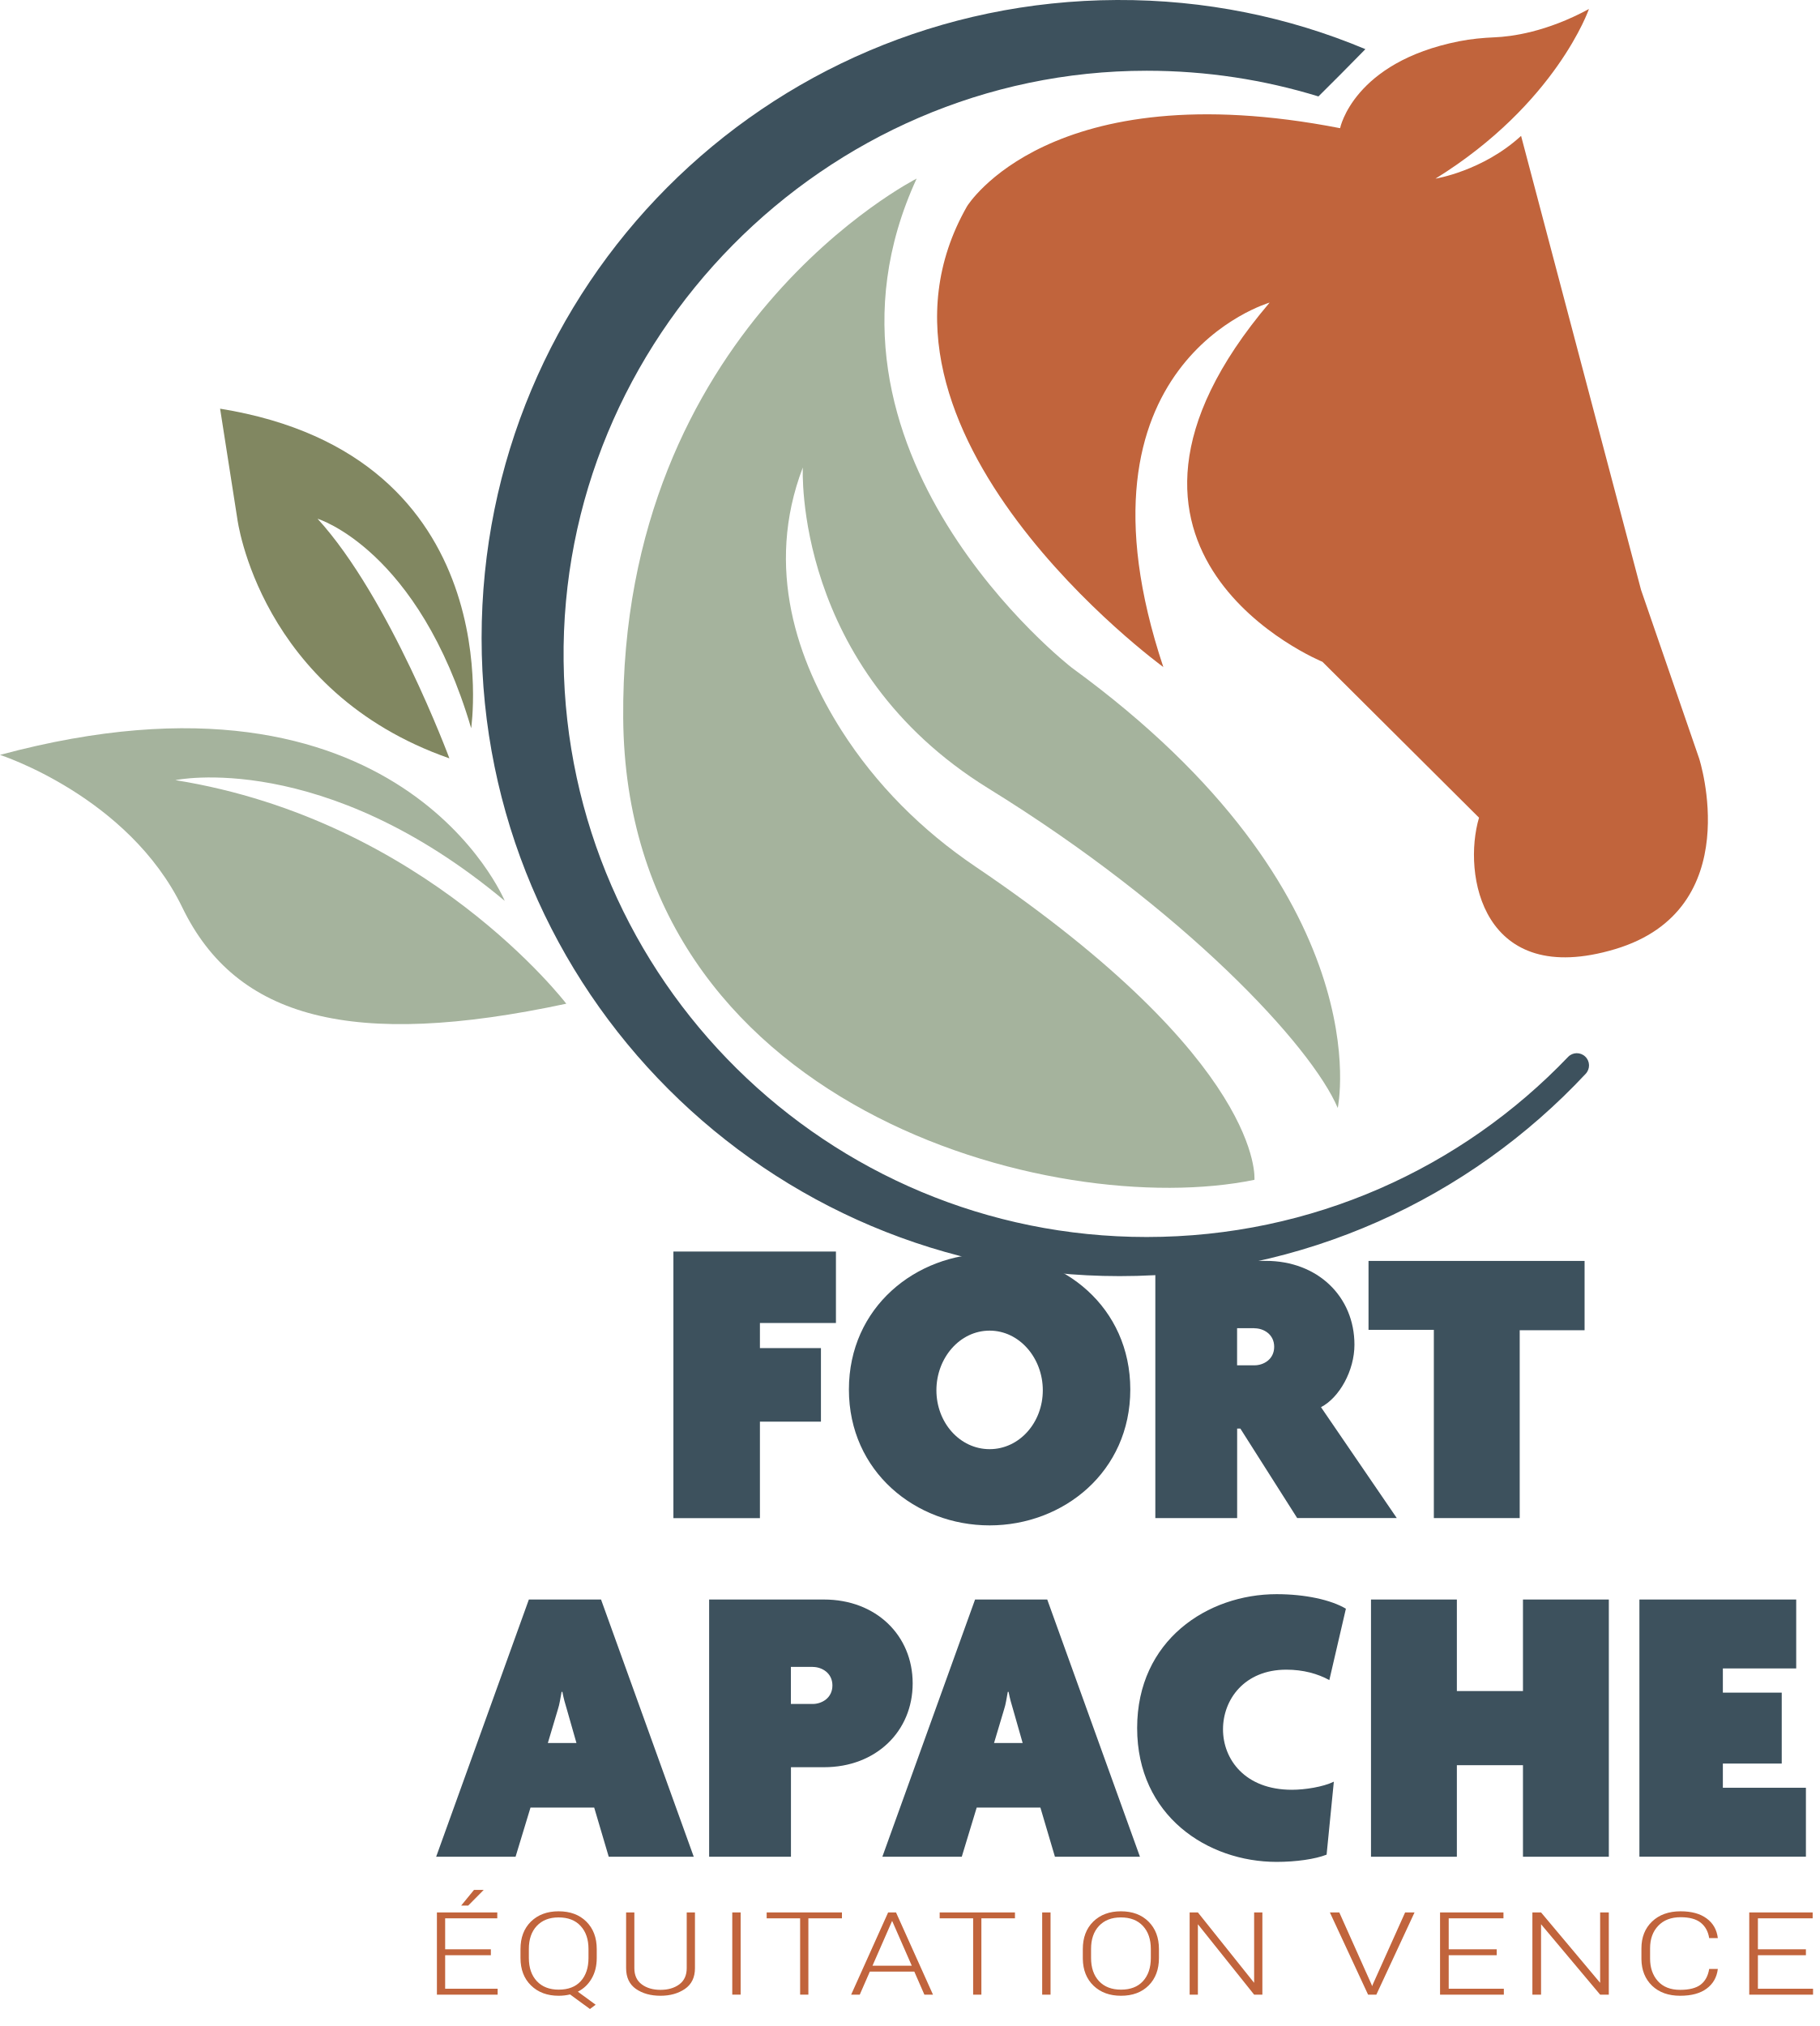
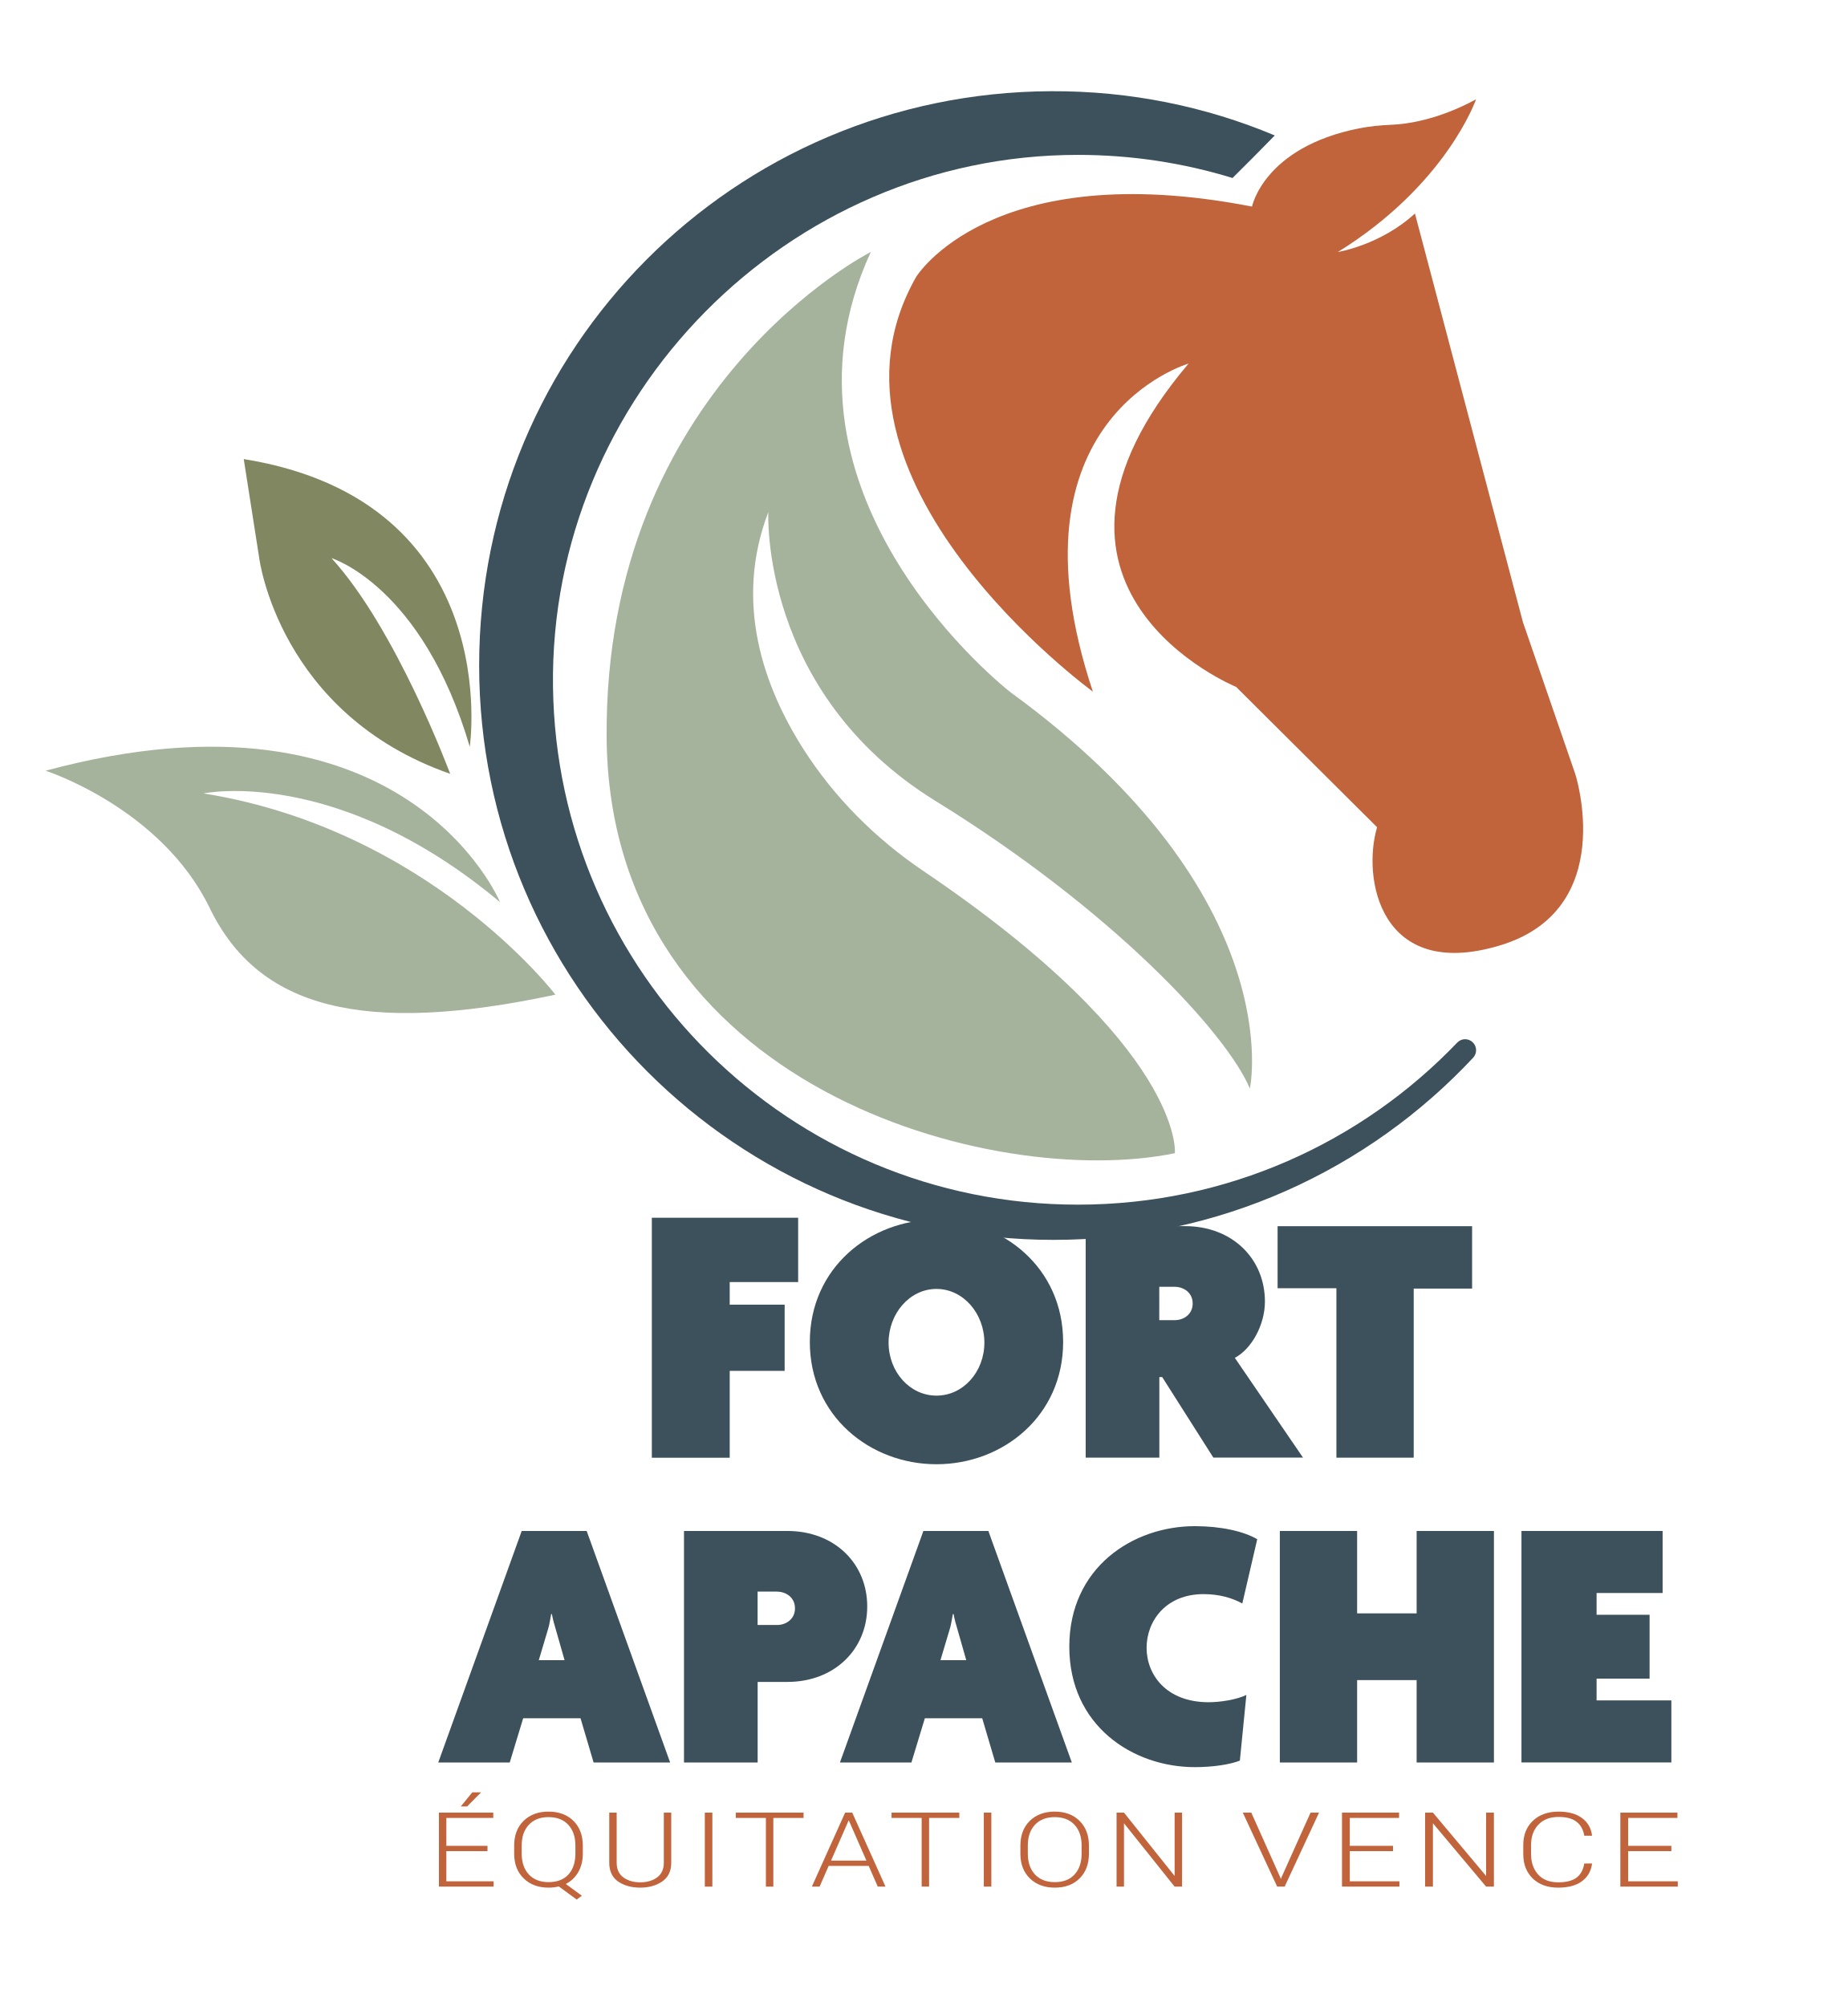
- <svg xmlns="http://www.w3.org/2000/svg" id="Calque_1" data-name="Calque 1" viewBox="0 0 279.12 310.73">
+ <svg xmlns="http://www.w3.org/2000/svg" overflow="visible" id="Calque_1" data-name="Calque 1" viewBox="-7.77 -15.54 314.80 341.80">
  <defs>
    <style>
      .cls-1 {
        letter-spacing: .07em;
      }

      .cls-1, .cls-2, .cls-3 {
        fill: #c1643c;
      }

      .cls-1, .cls-3 {
        font-family: Roboto-Light, Roboto;
        font-size: 17.74px;
        font-weight: 300;
      }

      .cls-4 {
        fill: #818761;
      }

      .cls-5 {
        fill: #a5b39d;
      }

      .cls-6 {
        letter-spacing: .07em;
      }

      .cls-7 {
        letter-spacing: .06em;
      }

      .cls-8 {
        fill: #3d515d;
      }

      .cls-9 {
        letter-spacing: .03em;
      }

      .cls-10 {
        letter-spacing: 0em;
      }
    </style>
  </defs>
  <g>
    <path class="cls-8" d="M116.56,202.91v3.85h9.36v11.28h-9.36v14.8h-13.27v-40.89h24.93v10.96h-11.66Z" />
    <path class="cls-8" d="M151.79,233.95c-11.31,0-21.58-8.22-21.58-20.84s10.26-20.84,21.58-20.84,21.58,8.22,21.58,20.84-10.26,20.84-21.58,20.84ZM151.79,204.08c-4.58,0-8.16,4.2-8.16,9.15s3.59,9.03,8.16,9.03,8.16-4.08,8.16-9.03-3.59-9.15-8.16-9.15Z" />
    <path class="cls-8" d="M198.97,232.83l-8.72-13.73h-.49v13.73h-12.55v-39.45h16.94c7.98,0,13.6,5.5,13.6,12.86,0,3.96-2.29,8.1-5.13,9.58l11.62,17h-15.27ZM192.41,203.71h-2.66v5.69h2.66c1.42,0,3.03-.93,3.03-2.84s-1.61-2.84-3.03-2.84Z" />
    <path class="cls-8" d="M233.1,204.02v28.81h-13.17v-28.87h-10.02v-10.57h33.14v10.63h-9.95Z" />
    <path class="cls-8" d="M93.37,284.77l-2.23-7.54h-9.77l-2.29,7.54h-12.18l14.22-39.45h11.07l14.22,39.45h-13.05ZM86.94,262.14c-.25-.8-.49-1.67-.68-2.66h-.12c-.19.99-.31,1.92-.56,2.66l-1.55,5.19h4.39l-1.48-5.19Z" />
    <path class="cls-8" d="M126.39,271.04h-5.07v13.73h-12.55v-39.45h17.62c7.98,0,13.6,5.5,13.6,12.86s-5.63,12.86-13.6,12.86ZM124.65,255.65h-3.34v5.69h3.34c1.42,0,3.03-.93,3.03-2.84s-1.61-2.84-3.03-2.84Z" />
    <path class="cls-8" d="M161.81,284.77l-2.23-7.54h-9.77l-2.29,7.54h-12.18l14.22-39.45h11.07l14.22,39.45h-13.05ZM155.38,262.14c-.25-.8-.49-1.67-.68-2.66h-.12c-.19.99-.31,1.92-.56,2.66l-1.55,5.19h4.39l-1.48-5.19Z" />
    <path class="cls-8" d="M203.92,257.69c-1.79-.99-4.02-1.61-6.62-1.61-6.43,0-9.71,4.58-9.71,9.15s3.34,9.27,10.57,9.27c1.98,0,4.76-.43,6.43-1.24l-1.11,11.19c-1.73.68-4.64,1.11-7.67,1.11-10.57,0-21.39-7.05-21.39-20.53s10.82-20.53,21.39-20.53c4.39,0,8.35.87,10.63,2.23l-2.54,10.94Z" />
    <path class="cls-8" d="M233.6,284.77v-14.04h-10.14v14.04h-13.17v-39.45h13.17v14.04h10.14v-14.04h13.17v39.45h-13.17Z" />
    <path class="cls-8" d="M251.46,284.77v-39.45h24.05v10.57h-11.25v3.71h9.03v10.88h-9.03v3.71h12.74v10.57h-25.54Z" />
  </g>
  <text class="cls-3" transform="translate(65.1 305.92) scale(1.19 1)">
    <tspan class="cls-6" x="0" y="0">ÉQU</tspan>
    <tspan class="cls-7" x="37.85" y="0">I</tspan>
    <tspan class="cls-9" x="43.66" y="0">T</tspan>
    <tspan class="cls-10" x="54.74" y="0">A</tspan>
    <tspan class="cls-6" x="65.96" y="0">TION </tspan>
  </text>
  <text class="cls-1" transform="translate(203.63 305.92) scale(1.25 1)">
    <tspan x="0" y="0">VENCE</tspan>
  </text>
  <g>
-     <path class="cls-8" d="M243.14,162.04c-.74-.7-1.91-.68-2.62.06-16.28,17.02-39.22,27.62-64.64,27.62-49.02,0-88.83-39.44-89.43-88.31-.61-49.45,39.98-90.56,89.43-90.56,9.17,0,18.02,1.38,26.35,3.94,2.03-2.01,4.89-4.88,7.2-7.25C197.71,2.62,184.83-.06,171.31,0c-54.03.23-97.44,43.83-97.44,97.86,0,54.05,43.82,97.86,97.87,97.86,28.2,0,53.63-11.93,71.48-31.03.71-.76.68-1.94-.08-2.65h0Z" />
-     <path class="cls-5" d="M77.42,138.17S61.36,99.25,0,115.78c0,0,19.69,6.33,27.96,23.39,8.26,17.06,26.02,21.8,58.9,14.77,0,0-21.45-28.13-59.96-34.29,0,0,22.62-4.81,50.52,18.52Z" />
-     <path class="cls-4" d="M72.27,111.69s6.15-41.8-38.51-49.01l2.64,16.88s3.34,26.55,32.53,36.75c0,0-9.14-24.62-20.22-36.75,0,0,15.47,4.66,23.56,32.13Z" />
-     <path class="cls-5" d="M205.19,169.93s7.03-32.7-40.79-67.52c0,0-43.02-33.29-23.8-75.02,0,0-45.48,22.98-45.01,82.76.47,59.78,66.11,77.13,96.82,70.8,0,0,1.73-17.95-42.81-48.05-8.17-5.52-15.24-12.56-20.53-20.88-6.67-10.49-11.85-24.85-5.93-40.32,0,0-1.53,30.71,28.48,49.23,30.01,18.52,49.47,39.39,53.57,49Z" />
-     <path class="cls-2" d="M178.47,102.33s-49.82-36.25-30.13-70.71c0,0,12.68-20.63,57.21-11.96,0,0,2.01-10.11,18.25-13.33,1.81-.36,3.65-.53,5.5-.61,2.49-.1,7.89-.79,14.42-4.34,0,0-5.01,14.54-23.54,26.02,0,0,7.27-1.17,13.13-6.56l18.4,69.63,8.91,25.85s7.5,23.15-12.89,29.25c-20.4,6.1-23.44-11.49-20.87-20.16l-24.02-23.91s-40.69-16.65-8.1-55.09c0,0-31.88,9.2-16.29,55.94Z" />
+     <path class="cls-8" d="M243.14,162.04c-.74-.7-1.91-.68-2.62.06-16.28,17.02-39.22,27.62-64.64,27.62-49.02,0-88.83-39.44-89.43-88.31-.61-49.45,39.98-90.56,89.43-90.56,9.17,0,18.02,1.38,26.35,3.94,2.03-2.01,4.89-4.88,7.20-7.25C197.71,2.62,184.83-.06,171.31,0c-54.03.23-97.44,43.83-97.44,97.86,0,54.05,43.82,97.86,97.87,97.86,28.20,0,53.63-11.93,71.48-31.03.71-.76.68-1.94-.08-2.65h0Z" />
+     <path class="cls-5" d="M77.42,138.17S61.36,99.25,0,115.78c0,0,19.69,6.33,27.96,23.39,8.26,17.06,26.02,21.80,58.90,14.77,0,0-21.45-28.13-59.96-34.29,0,0,22.62-4.81,50.52,18.52Z" />
+     <path class="cls-4" d="M72.27,111.69s6.15-41.80-38.51-49.01l2.64,16.88s3.34,26.55,32.53,36.75c0,0-9.14-24.62-20.22-36.75,0,0,15.47,4.66,23.56,32.13Z" />
+     <path class="cls-5" d="M205.19,169.93s7.03-32.70-40.79-67.52c0,0-43.02-33.29-23.80-75.02,0,0-45.48,22.98-45.01,82.76.47,59.78,66.11,77.13,96.82,70.80,0,0,1.73-17.95-42.81-48.05-8.17-5.52-15.24-12.56-20.53-20.88-6.67-10.49-11.85-24.85-5.93-40.32,0,0-1.53,30.71,28.48,49.23,30.01,18.52,49.47,39.39,53.57,49Z" />
+     <path class="cls-2" d="M178.47,102.33s-49.82-36.25-30.13-70.71c0,0,12.68-20.63,57.21-11.96,0,0,2.01-10.11,18.25-13.33,1.81-.36,3.65-.53,5.50-.61,2.49-.1,7.89-.79,14.42-4.34,0,0-5.01,14.54-23.54,26.02,0,0,7.27-1.17,13.13-6.56l18.40,69.63,8.91,25.85s7.50,23.15-12.89,29.25c-20.40,6.10-23.44-11.49-20.87-20.16l-24.02-23.91s-40.69-16.65-8.10-55.09c0,0-31.88,9.20-16.29,55.94Z" />
  </g>
</svg>
